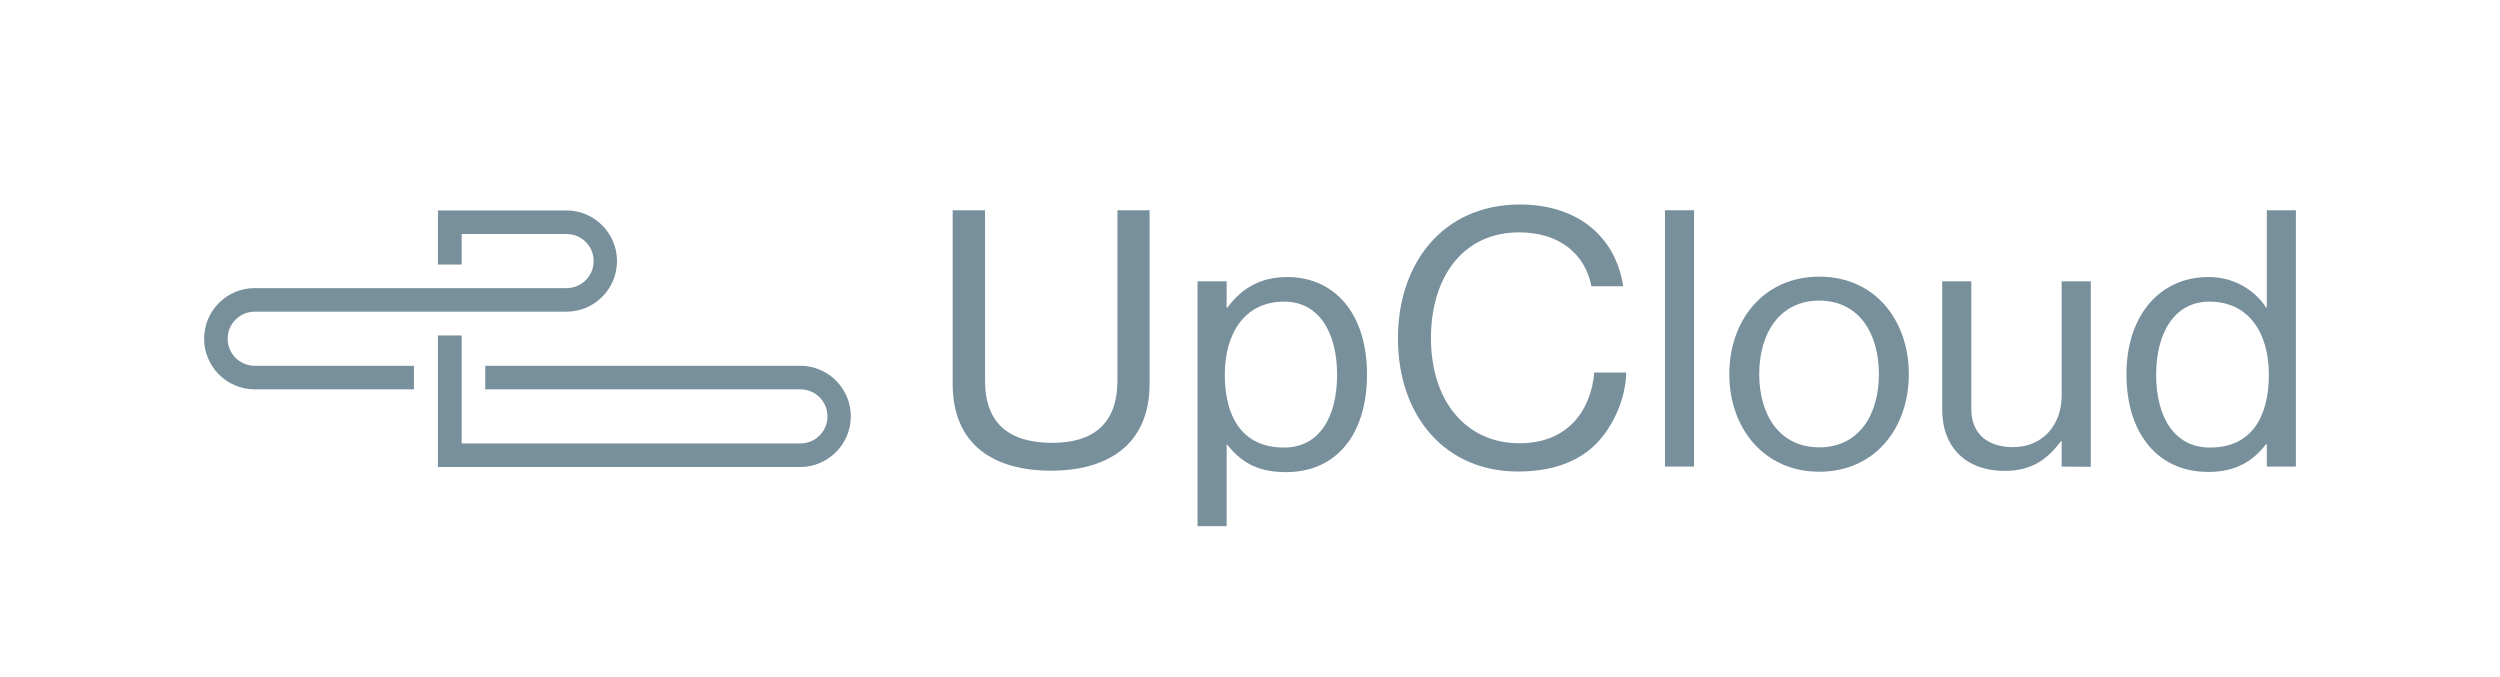
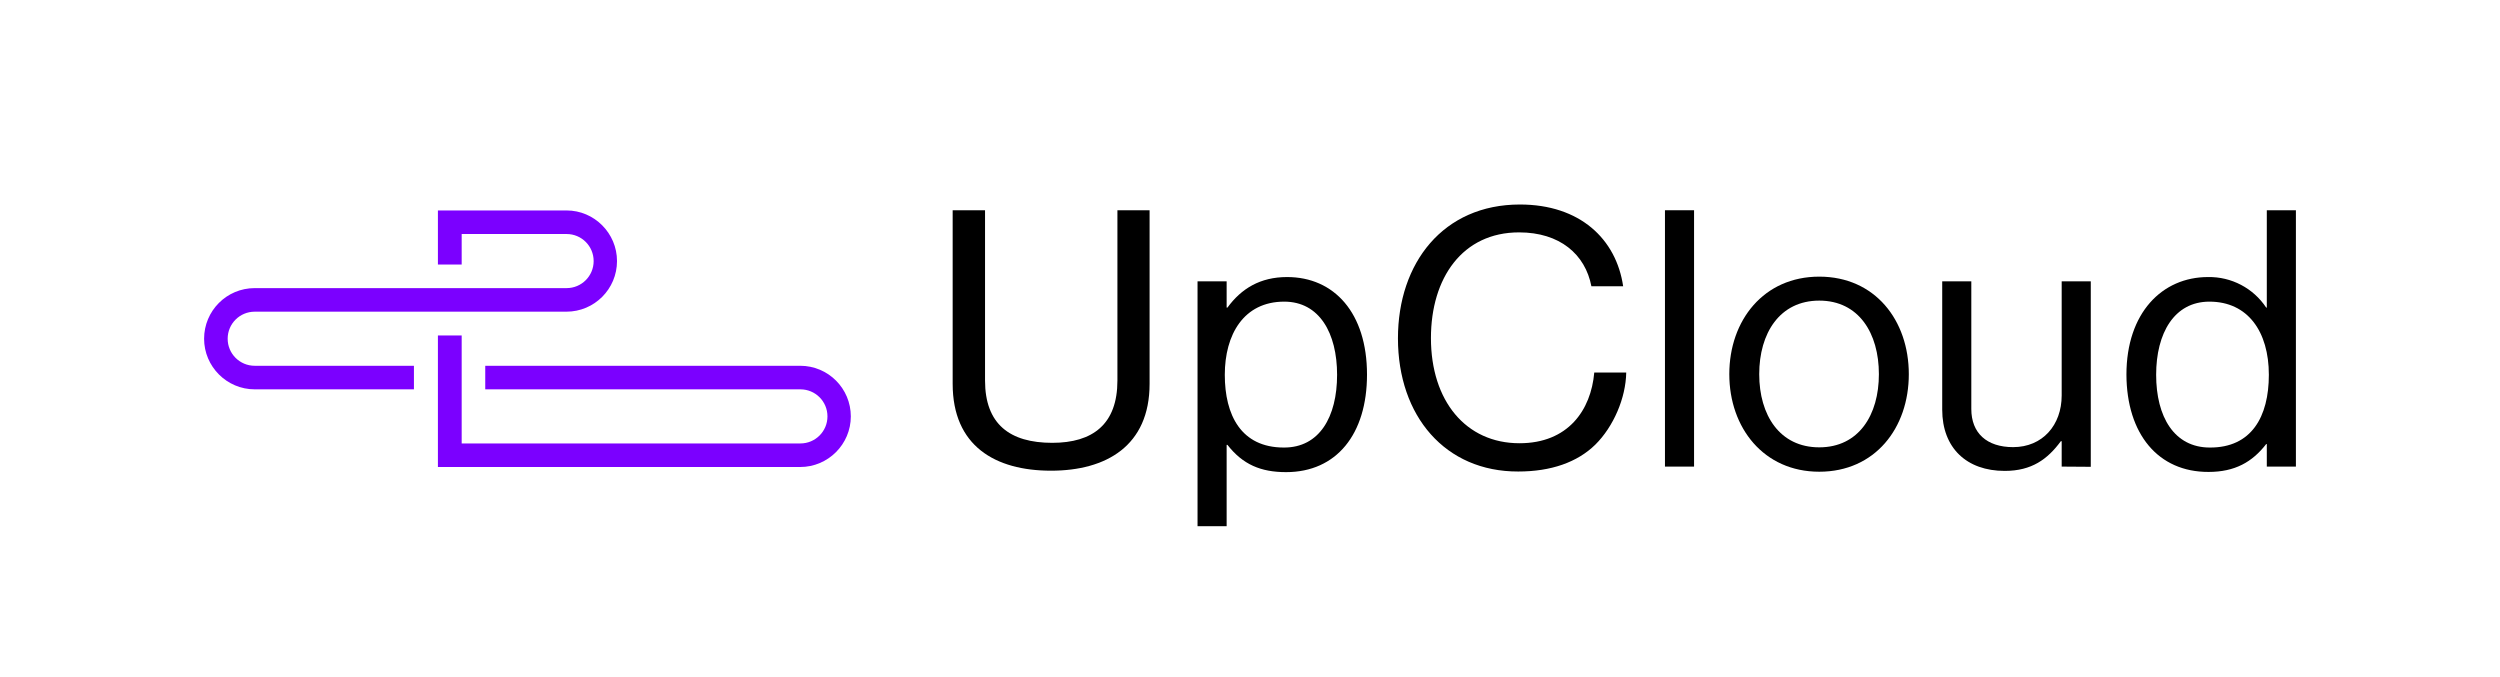
- <svg xmlns="http://www.w3.org/2000/svg" viewBox="0 0 1220 330" style="enable-background:new 0 0 1220 330;">
-   <defs>
-     <style type="text/css">
- 	.st0{fill:#000000;}
+ <svg xmlns="http://www.w3.org/2000/svg" version="1.1" id="Layer_1" x="0px" y="0px" viewBox="0 0 1220 330" style="enable-background:new 0 0 1220 330;" xml:space="preserve">
+   <style type="text/css">
+ 	.st0{fill:#7B00FF;}
</style>
-   </defs>
  <g>
-     <path d="M464.9,187.3v-84.7h15.8v83.1c0,21.3,12.1,30.4,32.8,30.4c19.8,0,31.8-9.1,31.8-30.4v-83.1H561v84.7 c0,30.3-21.2,42.4-48.1,42.4C485.6,229.7,464.9,217.6,464.9,187.3z" style="fill: rgb(120, 144, 156);" />
-     <path d="M628.1,135.2c-13.1,0-22.3,5.6-29.1,14.9h-0.4v-12.8h-14.2v119.5h14.2v-39.7h0.4c7.5,9.6,16.3,13.3,28.6,13.3 c24.6,0,39.5-18.5,39.5-47.6C667.1,152.7,651.1,135.2,628.1,135.2z M626.5,218.4c-20.9,0-28.8-15.9-28.8-35.5s9.2-35.7,29-35.7 c17.2,0,25.8,15.4,25.8,35.7C652.5,203.4,643.9,218.5,626.5,218.4z" style="fill: rgb(120, 144, 156);" />
-     <path d="M682.2,165.1c0-36.8,22.1-65.3,59.5-65.3c29.3,0,47,16.8,50.4,39.9h-15.5c-3-15.6-15.4-26.3-35.3-26.3 c-27.6,0-43,22.2-43,51.6c0,30.6,17,51.3,43.2,51.3c23.7,0,34.9-16.1,36.5-34.5h15.6c-0.2,12.4-6.2,26.4-15.1,35.2 c-8.8,8.6-21.6,13.1-37.6,13.1C705.3,230.2,682.2,203.1,682.2,165.1L682.2,165.1z" style="fill: rgb(120, 144, 156);" />
-     <rect x="812.5" y="102.6" width="14.2" height="125.1" style="fill: rgb(120, 144, 156);" />
-     <path d="M887.8,135c-27.1,0-43.9,21.3-43.9,47.6c0,26.2,16.8,47.6,43.9,47.6c27.2,0,43.7-21.3,43.7-47.6S915,135,887.8,135z M887.8,218.3c-19.3,0-29.3-15.7-29.3-35.7s10-35.9,29.3-35.9s29.1,15.9,29.1,35.9C916.9,202.5,907.1,218.3,887.8,218.3z" style="fill: rgb(120, 144, 156);" />
-     <path d="M1006.1,227.7v-12.4h-0.4c-6.5,8.8-14.2,14.5-27.4,14.5c-18.6,0-30.5-11.2-30.5-29.9v-62.6H962v62.3 c0,11.7,7.5,18.6,20.4,18.6c14.4,0,23.7-10.8,23.7-25.2v-55.7h14.2v90.5L1006.1,227.7L1006.1,227.7z" style="fill: rgb(120, 144, 156);" />
-     <path d="M1106.2,102.6v47.5h-0.3c-6.3-9.5-17-15.1-28.4-14.9c-22.4,0-39.8,17.5-39.8,47.6c0.1,29,15.5,47.6,40.1,47.5 c12.8,0,21.3-4.8,28.1-13.6h0.3v11h14.2V102.6H1106.2z M1078.4,218.4c-17.4,0-26.2-15-26.2-35.5c0-20.3,8.8-35.7,26-35.7 c18.8,0,29,14.7,29,35.7C1107.2,203.4,1098.7,218.5,1078.4,218.4z" style="fill: rgb(120, 144, 156);" />
-     <path class="st0" d="M390.5,178.5c13.7,0,24.7,11.1,24.7,24.7c0,13.6-11.1,24.7-24.7,24.7H213.7v-64.2h11.6v52.7h165.3 c7.3,0,13.2-5.9,13.2-13.2s-5.9-13.2-13.2-13.2H236.8v-11.5H390.5L390.5,178.5z" style="fill: rgb(120, 144, 156);" />
-     <path class="st0" d="M276.5,102.7h-62.8v26.4h11.6v-14.9h51.2c7.3,0,13.2,5.9,13.2,13.2c0,7.3-5.9,13.2-13.2,13.2H124.3 c-13.7,0-24.7,11.1-24.7,24.7s11.1,24.7,24.7,24.7h77.7v-11.5h-77.7c-7.3,0-13.2-5.9-13.2-13.2c0-7.3,5.9-13.2,13.2-13.2h152.1 c13.7,0,24.7-11.1,24.7-24.7S290,102.7,276.5,102.7L276.5,102.7z" style="fill: rgb(120, 144, 156);" />
+     <path d="M464.9,187.3v-84.7h15.8v83.1c0,21.3,12.1,30.4,32.8,30.4c19.8,0,31.8-9.1,31.8-30.4v-83.1H561v84.7   c0,30.3-21.2,42.4-48.1,42.4C485.6,229.7,464.9,217.6,464.9,187.3z" />
+     <path d="M628.1,135.2c-13.1,0-22.3,5.6-29.1,14.9h-0.4v-12.8h-14.2v119.5h14.2v-39.7h0.4c7.5,9.6,16.3,13.3,28.6,13.3   c24.6,0,39.5-18.5,39.5-47.6C667.1,152.7,651.1,135.2,628.1,135.2z M626.5,218.4c-20.9,0-28.8-15.9-28.8-35.5s9.2-35.7,29-35.7   c17.2,0,25.8,15.4,25.8,35.7C652.5,203.4,643.9,218.5,626.5,218.4z" />
+     <path d="M682.2,165.1c0-36.8,22.1-65.3,59.5-65.3c29.3,0,47,16.8,50.4,39.9h-15.5c-3-15.6-15.4-26.3-35.3-26.3   c-27.6,0-43,22.2-43,51.6c0,30.6,17,51.3,43.2,51.3c23.7,0,34.9-16.1,36.5-34.5h15.6c-0.2,12.4-6.2,26.4-15.1,35.2   c-8.8,8.6-21.6,13.1-37.6,13.1C705.3,230.2,682.2,203.1,682.2,165.1L682.2,165.1z" />
+     <rect x="812.5" y="102.6" width="14.2" height="125.1" />
+     <path d="M887.8,135c-27.1,0-43.9,21.3-43.9,47.6c0,26.2,16.8,47.6,43.9,47.6c27.2,0,43.7-21.3,43.7-47.6S915,135,887.8,135z    M887.8,218.3c-19.3,0-29.3-15.7-29.3-35.7s10-35.9,29.3-35.9s29.1,15.9,29.1,35.9C916.9,202.5,907.1,218.3,887.8,218.3z" />
+     <path d="M1006.1,227.7v-12.4h-0.4c-6.5,8.8-14.2,14.5-27.4,14.5c-18.6,0-30.5-11.2-30.5-29.9v-62.6H962v62.3   c0,11.7,7.5,18.6,20.4,18.6c14.4,0,23.7-10.8,23.7-25.2v-55.7h14.2v90.5L1006.1,227.7L1006.1,227.7z" />
+     <path d="M1106.2,102.6v47.5h-0.3c-6.3-9.5-17-15.1-28.4-14.9c-22.4,0-39.8,17.5-39.8,47.6c0.1,29,15.5,47.6,40.1,47.5   c12.8,0,21.3-4.8,28.1-13.6h0.3v11h14.2V102.6H1106.2z M1078.4,218.4c-17.4,0-26.2-15-26.2-35.5c0-20.3,8.8-35.7,26-35.7   c18.8,0,29,14.7,29,35.7C1107.2,203.4,1098.7,218.5,1078.4,218.4z" />
+     <path class="st0" d="M390.5,178.5c13.7,0,24.7,11.1,24.7,24.7c0,13.6-11.1,24.7-24.7,24.7H213.7v-64.2h11.6v52.7h165.3   c7.3,0,13.2-5.9,13.2-13.2s-5.9-13.2-13.2-13.2H236.8v-11.5H390.5L390.5,178.5z" />
+     <path class="st0" d="M276.5,102.7h-62.8v26.4h11.6v-14.9h51.2c7.3,0,13.2,5.9,13.2,13.2c0,7.3-5.9,13.2-13.2,13.2H124.3   c-13.7,0-24.7,11.1-24.7,24.7s11.1,24.7,24.7,24.7h77.7v-11.5h-77.7c-7.3,0-13.2-5.9-13.2-13.2c0-7.3,5.9-13.2,13.2-13.2h152.1   c13.7,0,24.7-11.1,24.7-24.7S290,102.7,276.5,102.7L276.5,102.7z" />
  </g>
</svg>
